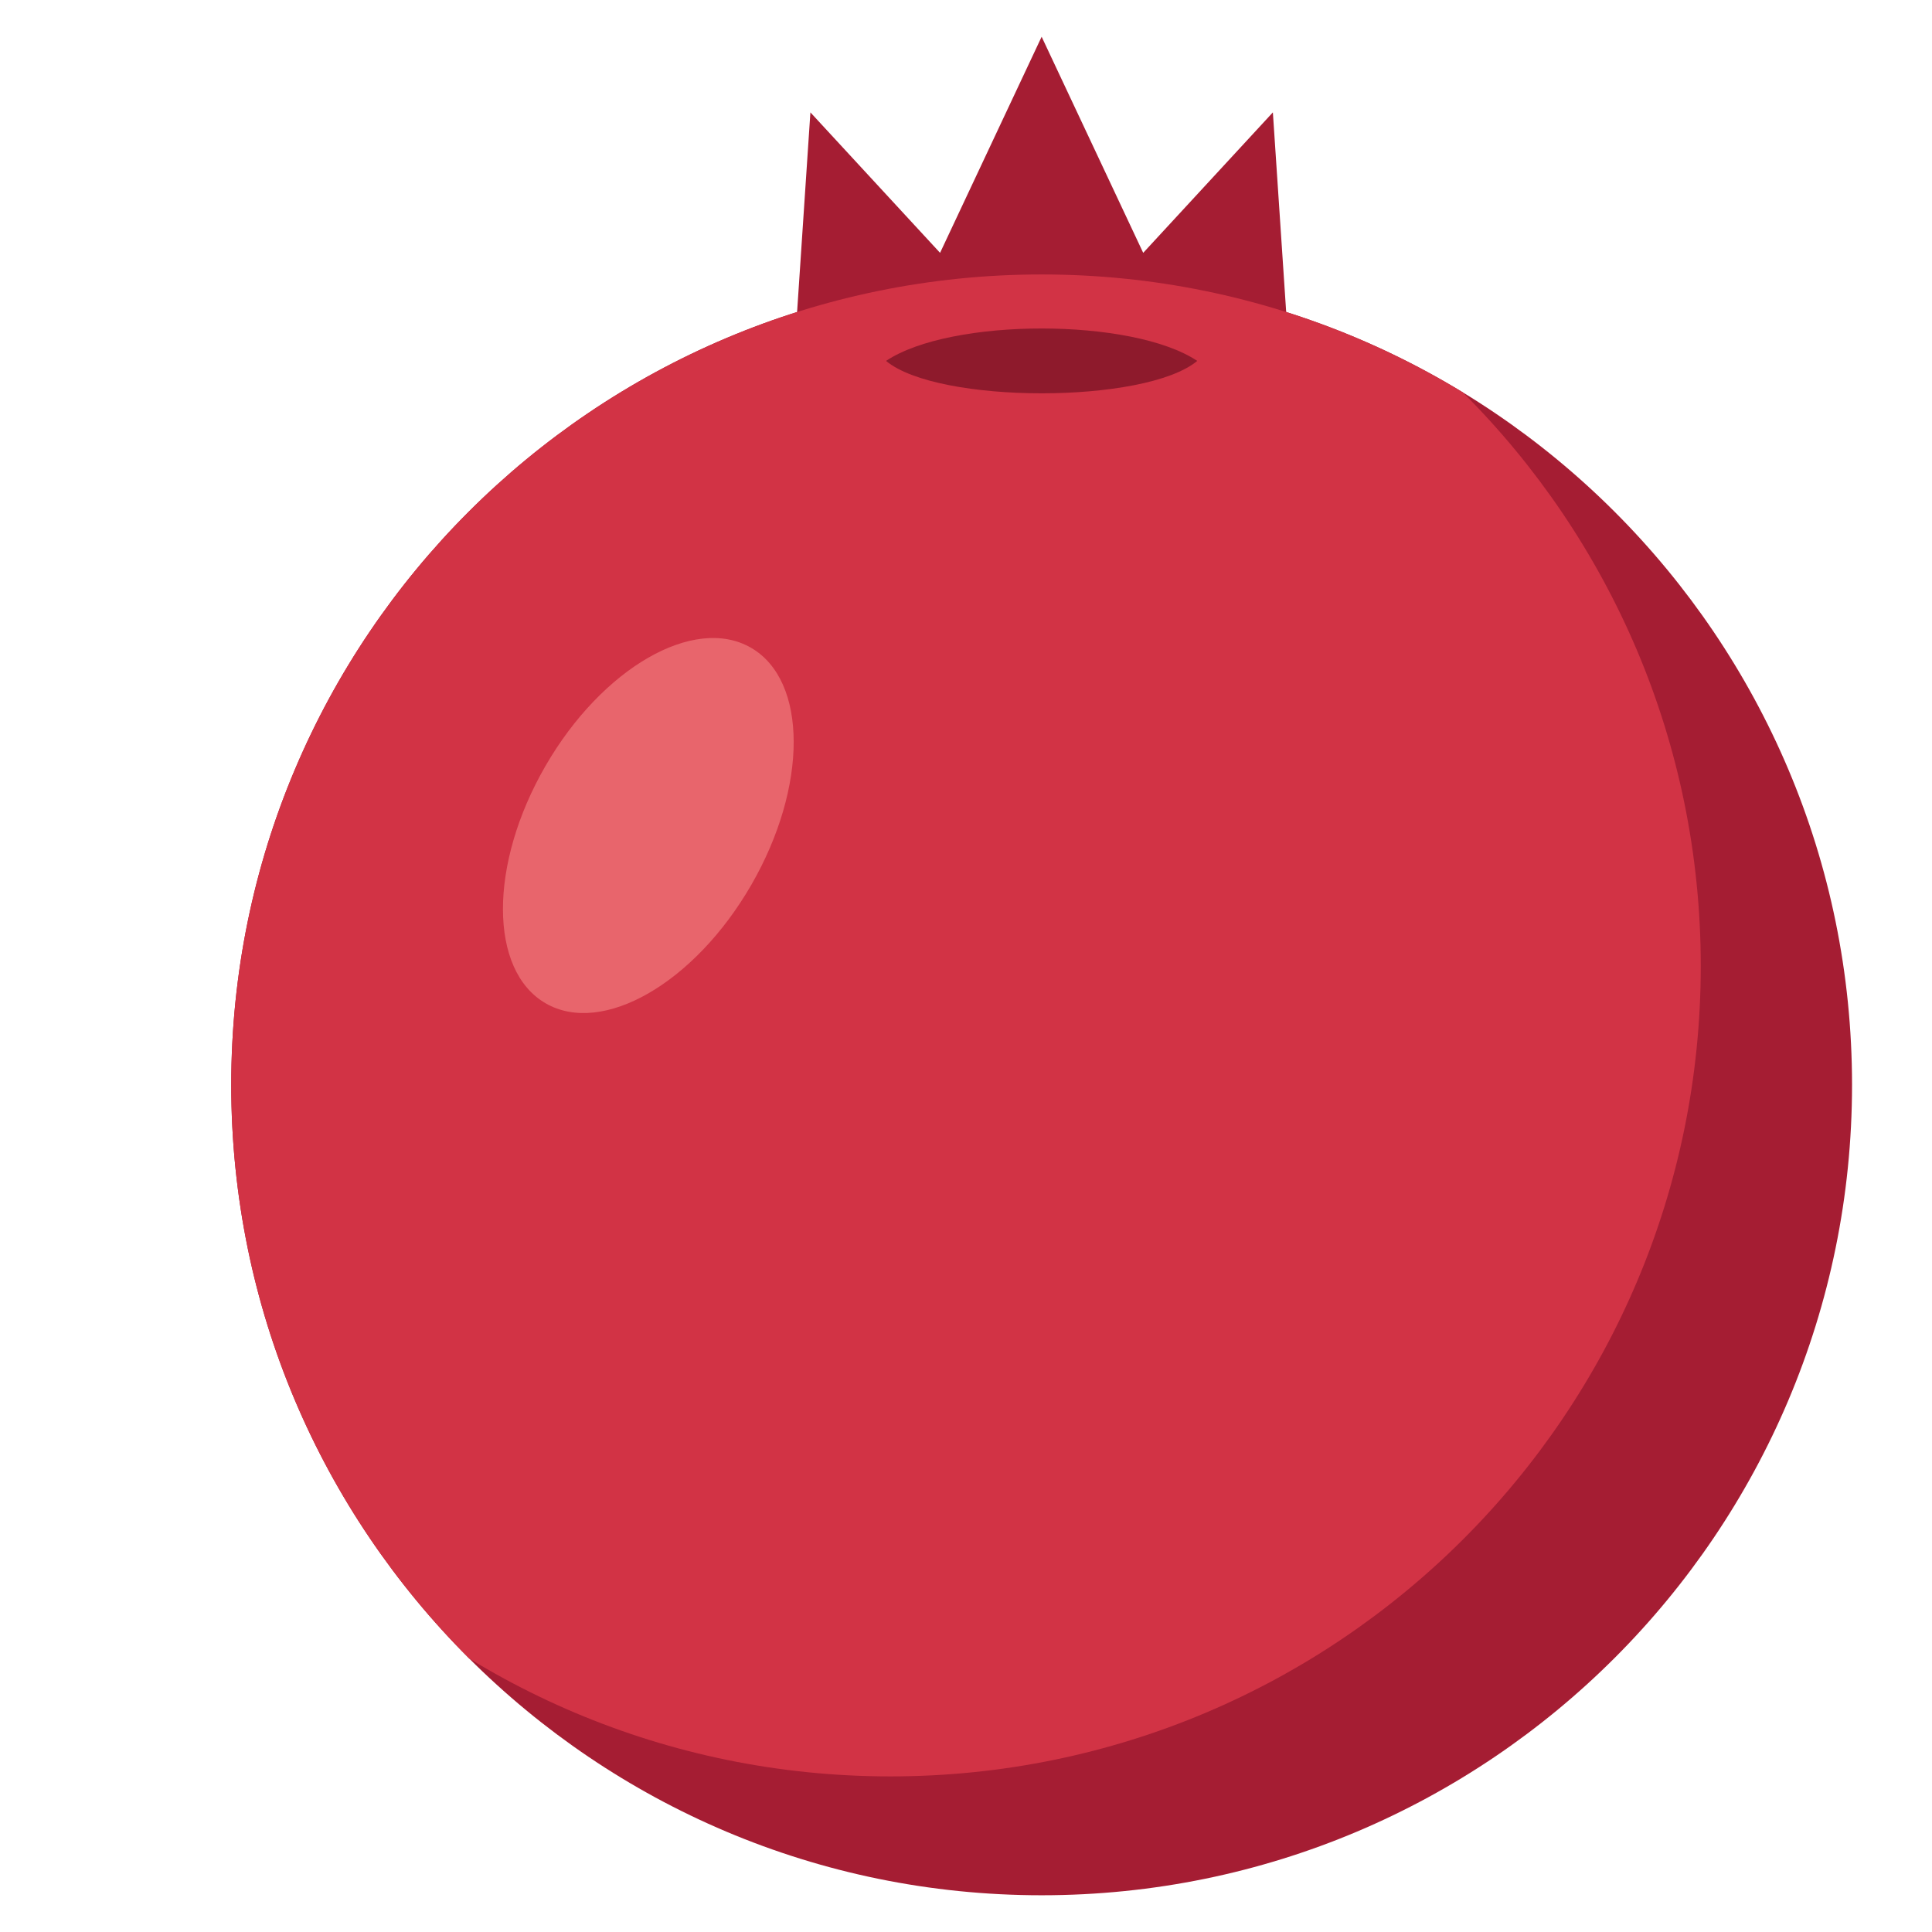
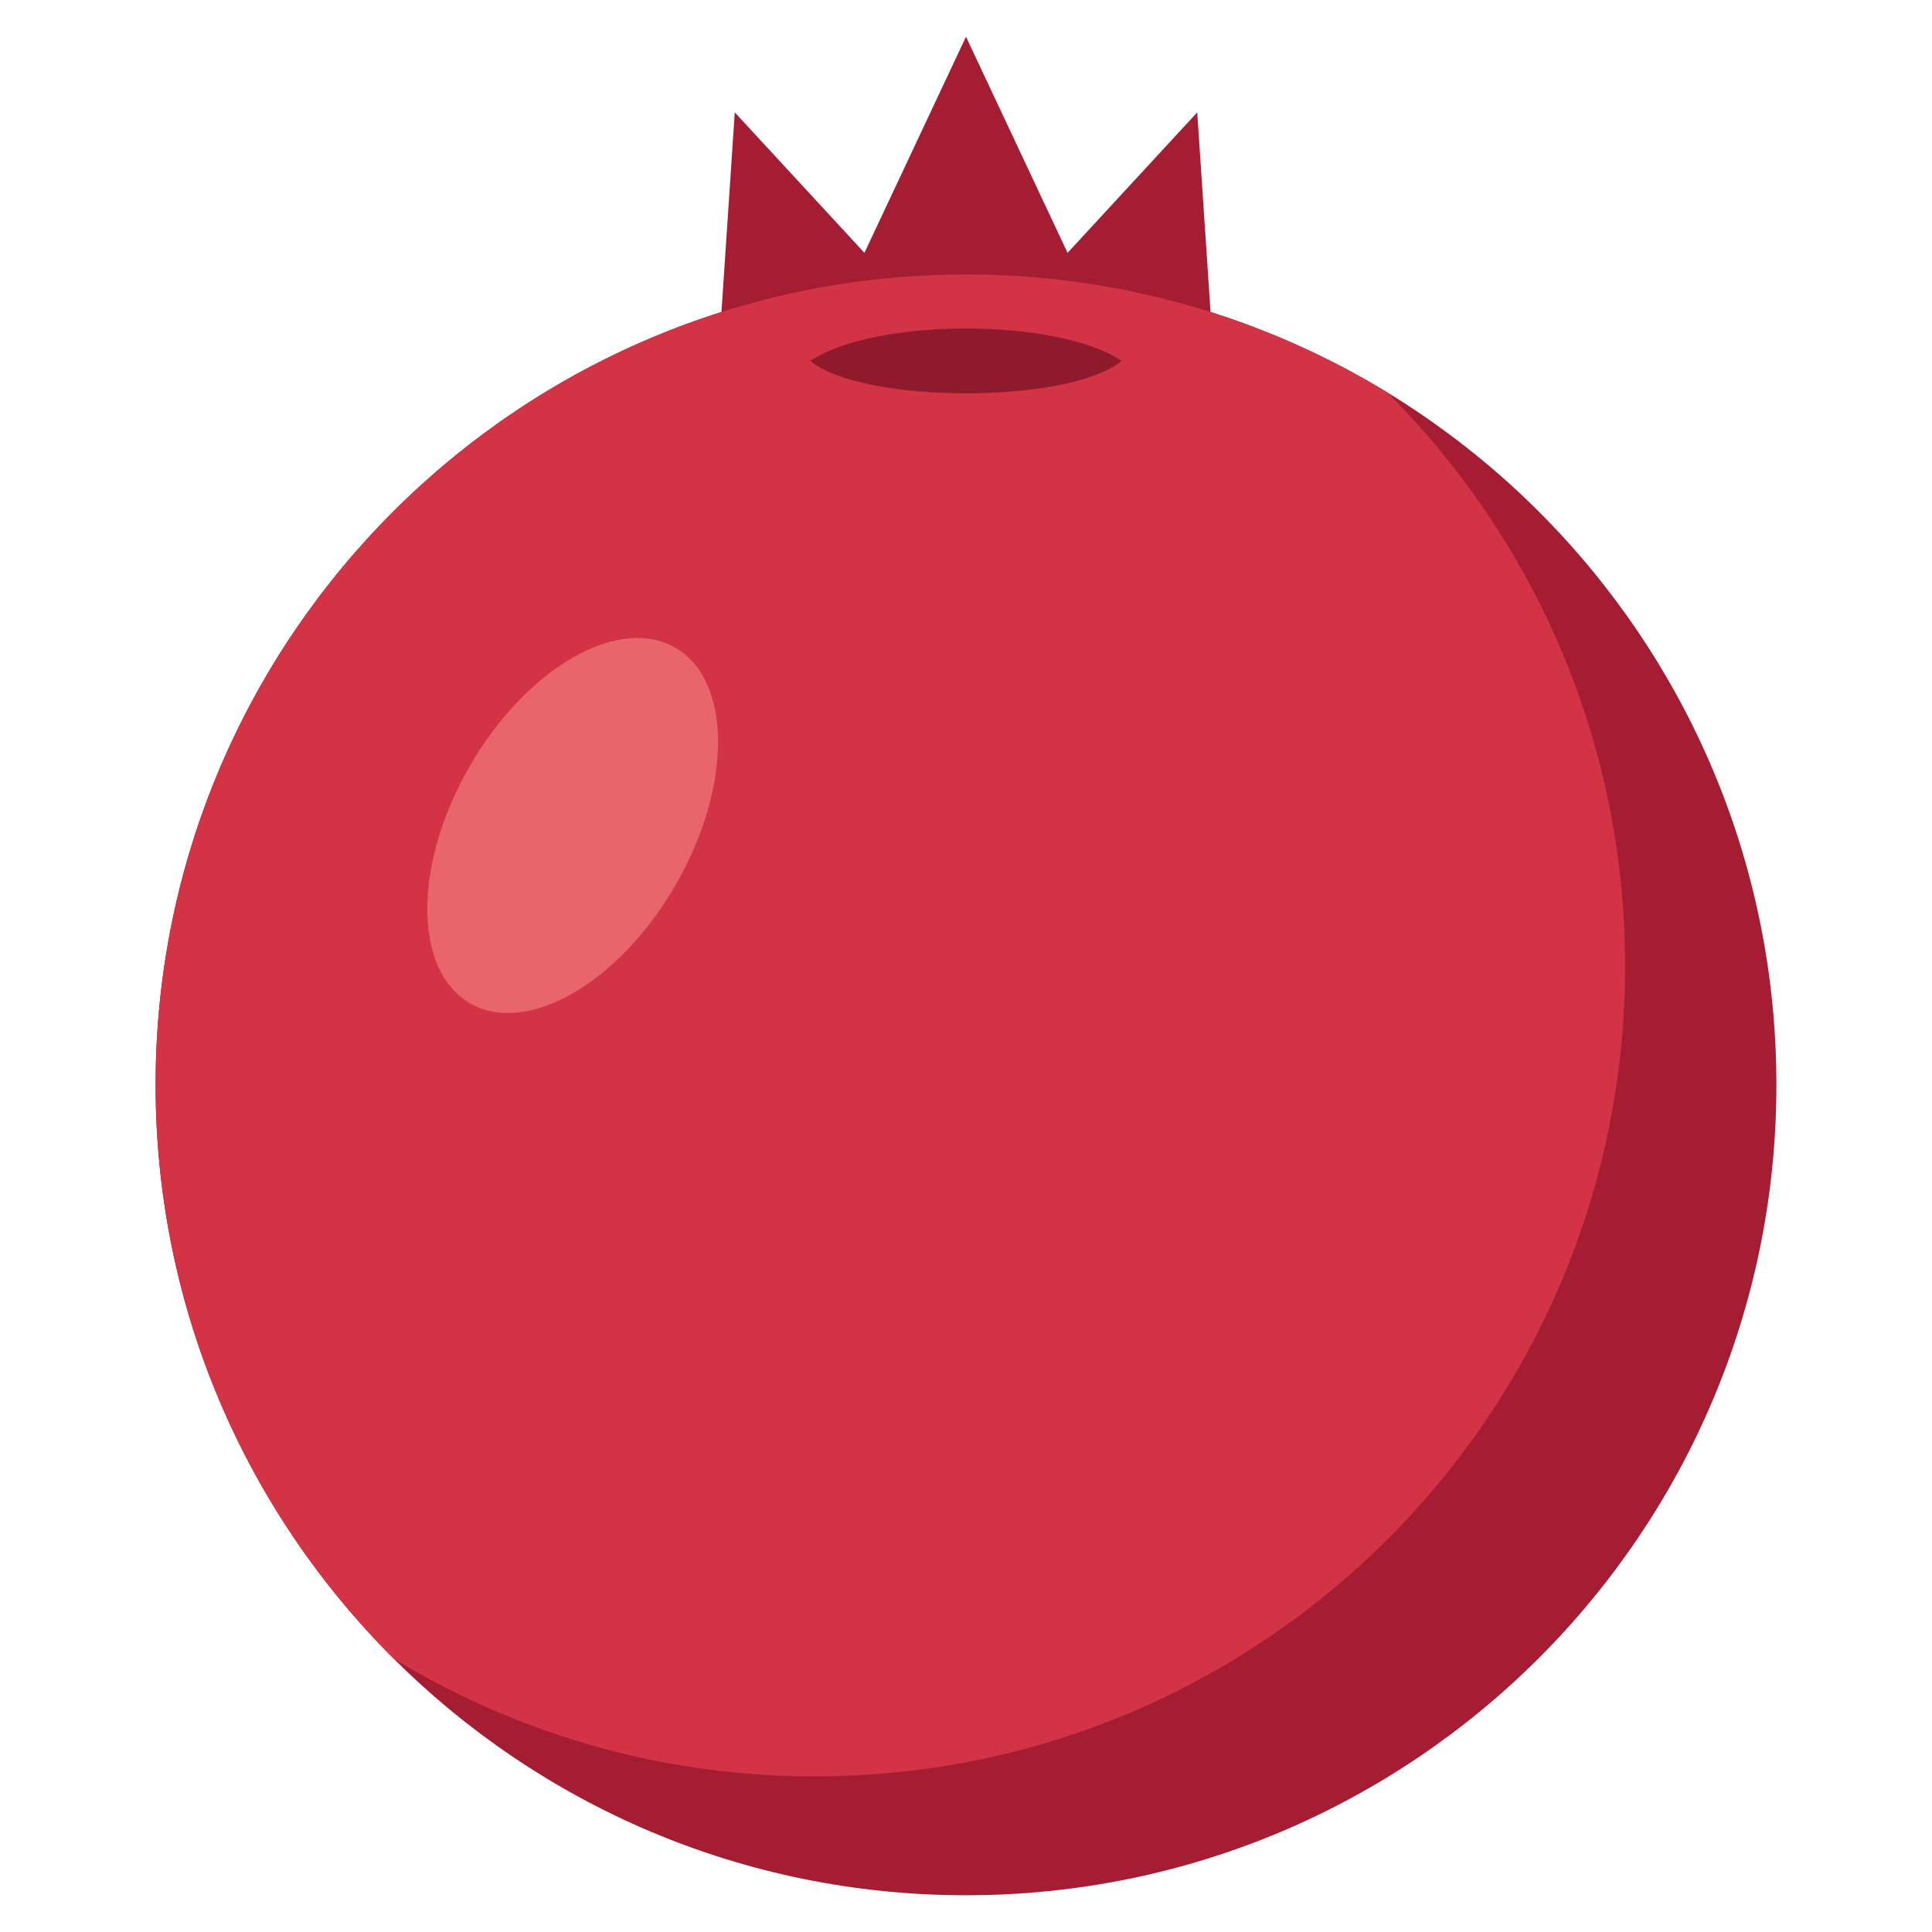
- <svg xmlns="http://www.w3.org/2000/svg" viewBox="30 88 894 894">
+ <svg xmlns="http://www.w3.org/2000/svg" viewBox="65 88 894 894">
  <path fill="#A51D33" d="M395 290L405 140L465 205L512 105L559 205L619 140L629 290Z" />
-   <clipPath id="c5">
+   <clipPath id="c8">
    <path d="M137 590a375 375 0 1 0 750 0a375 375 0 1 0 -750 0Z" />
  </clipPath>
-   <g clip-path="url(#c5)">
+   <g clip-path="url(#c8)">
    <path fill="#A51D33" d="M137 590a375 375 0 1 0 750 0a375 375 0 1 0 -750 0Z" />
    <path fill="#D23345" d="M137 590a375 375 0 1 0 750 0a375 375 0 1 0 -750 0Z" transform="translate(-70 -55)" />
+     <ellipse cx="330" cy="470" rx="55" ry="95" fill="#E8656C" transform="rotate(30 330 470)" />
+     <path fill="#8E1A2C" d="M440 255C470 235 554 235 584 255C560 275 464 275 440 255Z" />
  </g>
-   <ellipse cx="330" cy="470" rx="55" ry="95" fill="#E8656C" transform="rotate(30 330 470)" />
-   <path fill="#8E1A2C" d="M440 255C470 235 554 235 584 255C560 275 464 275 440 255Z" />
</svg>
